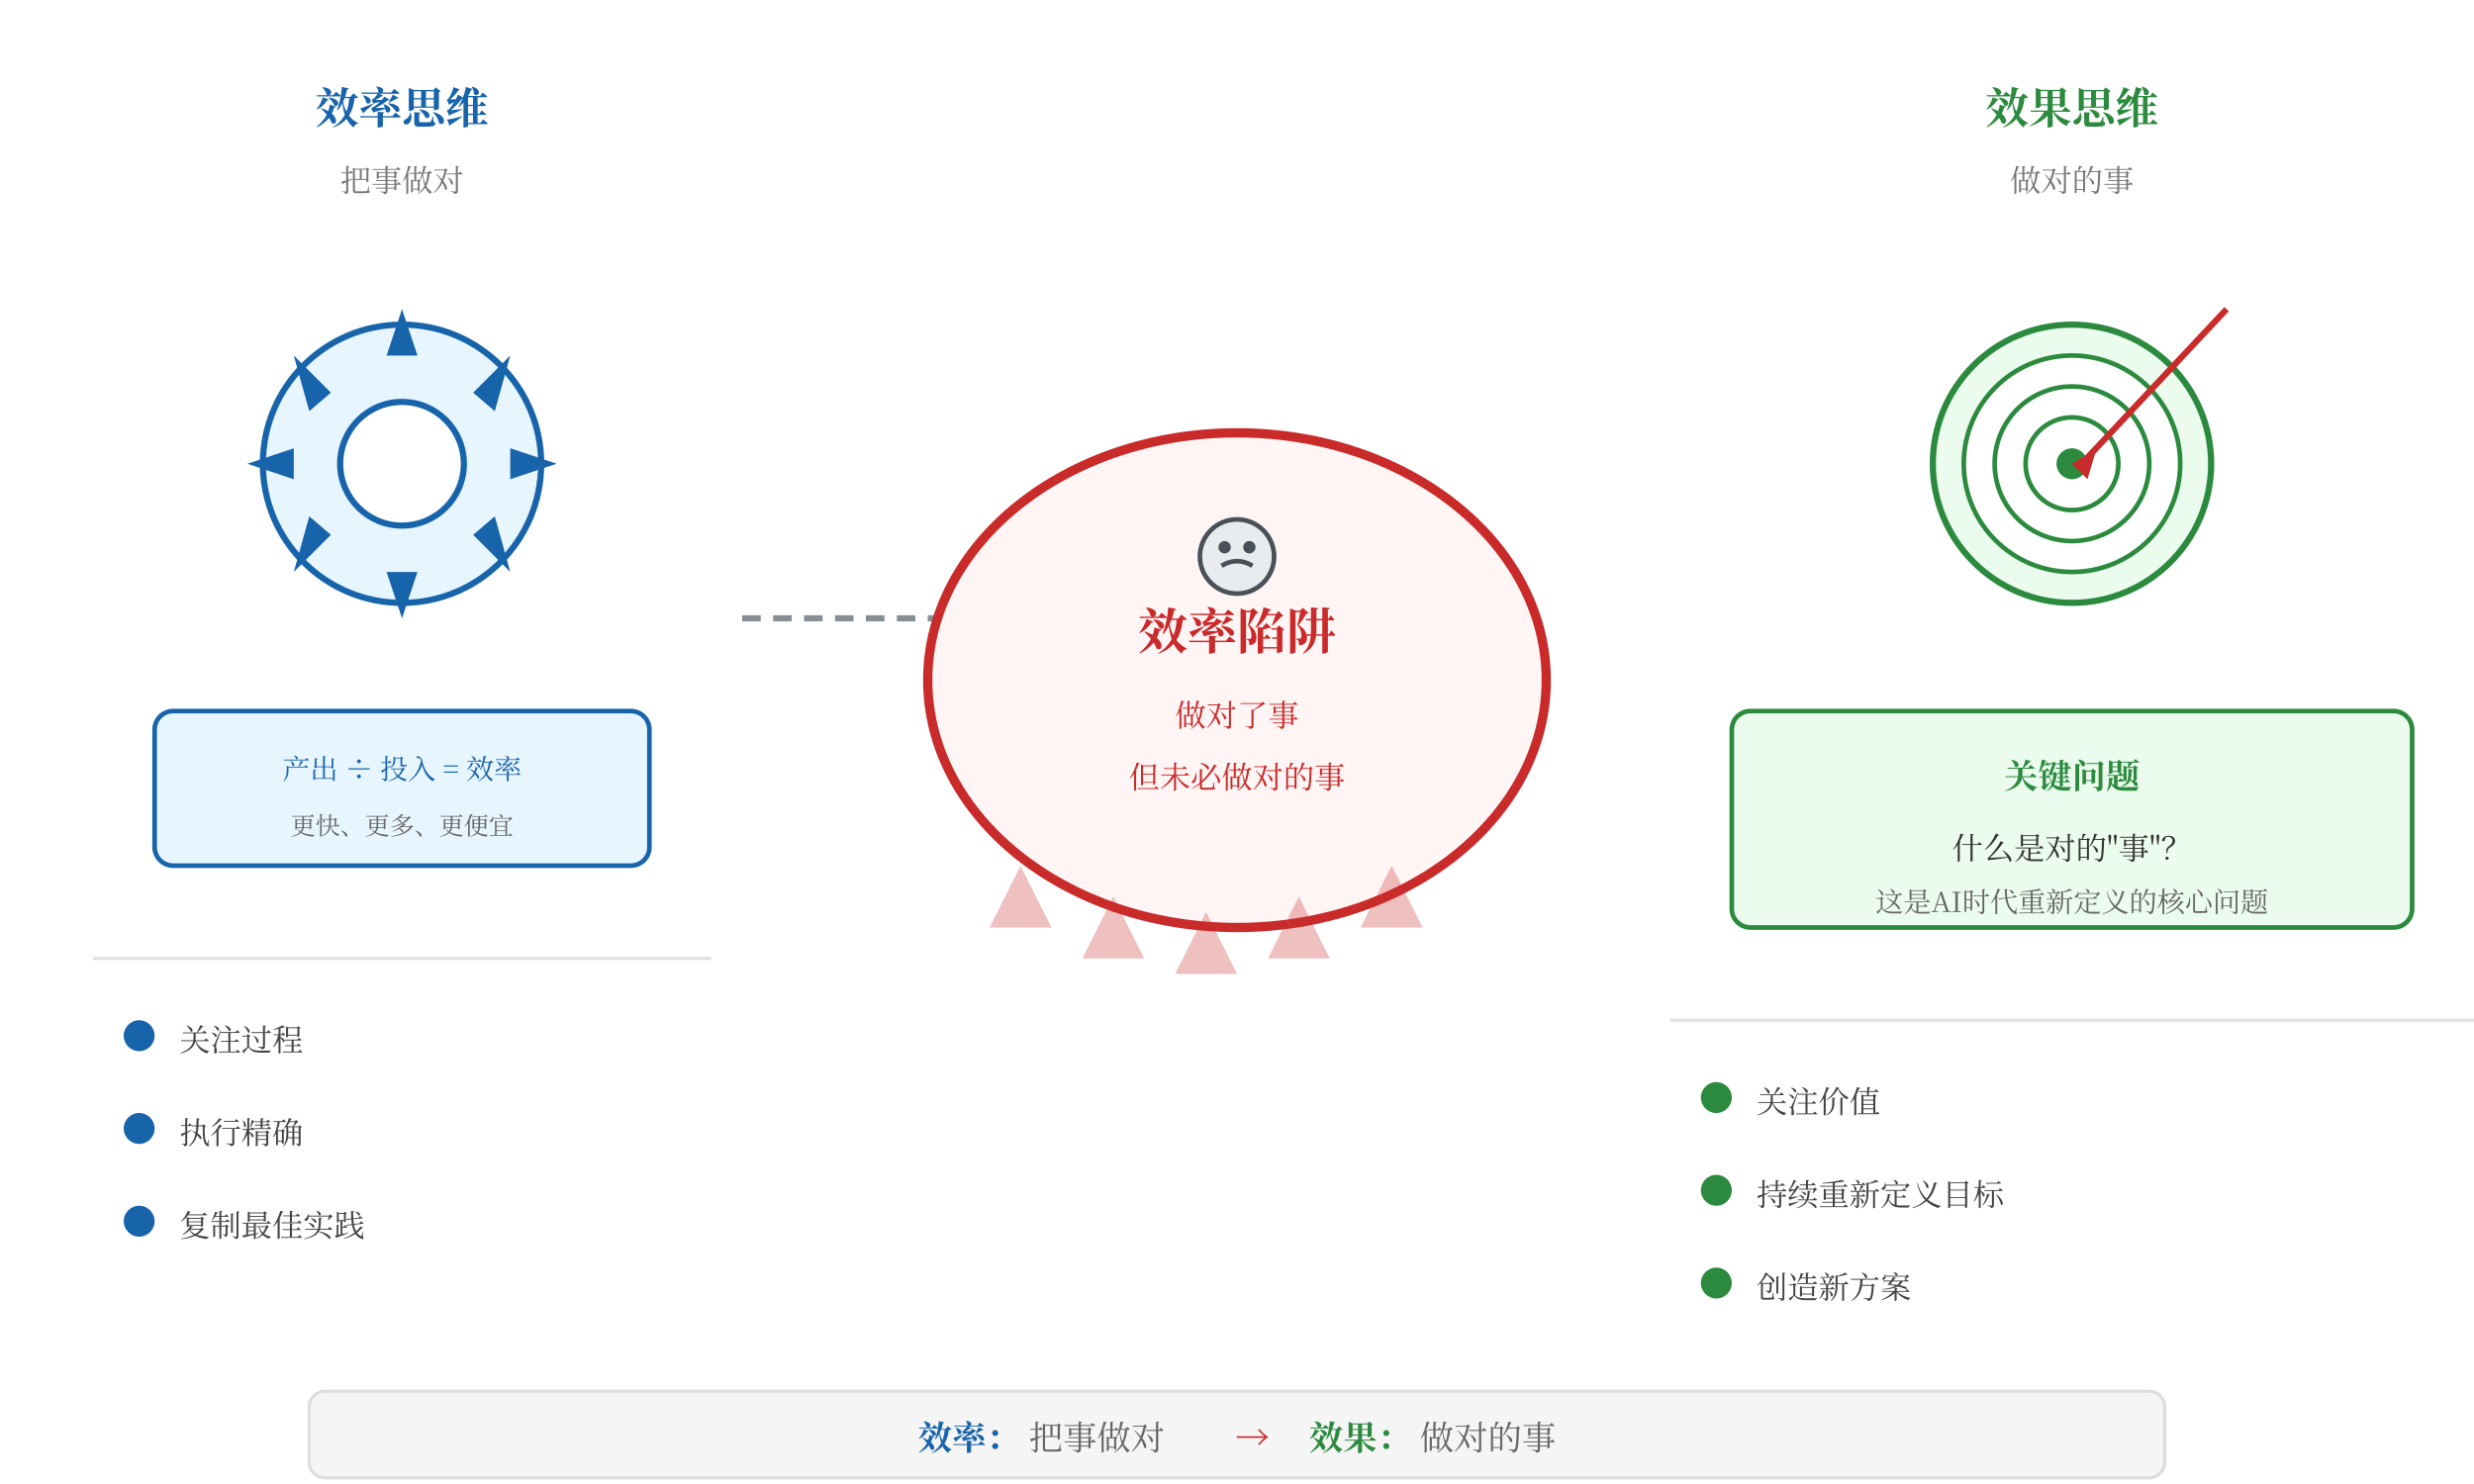
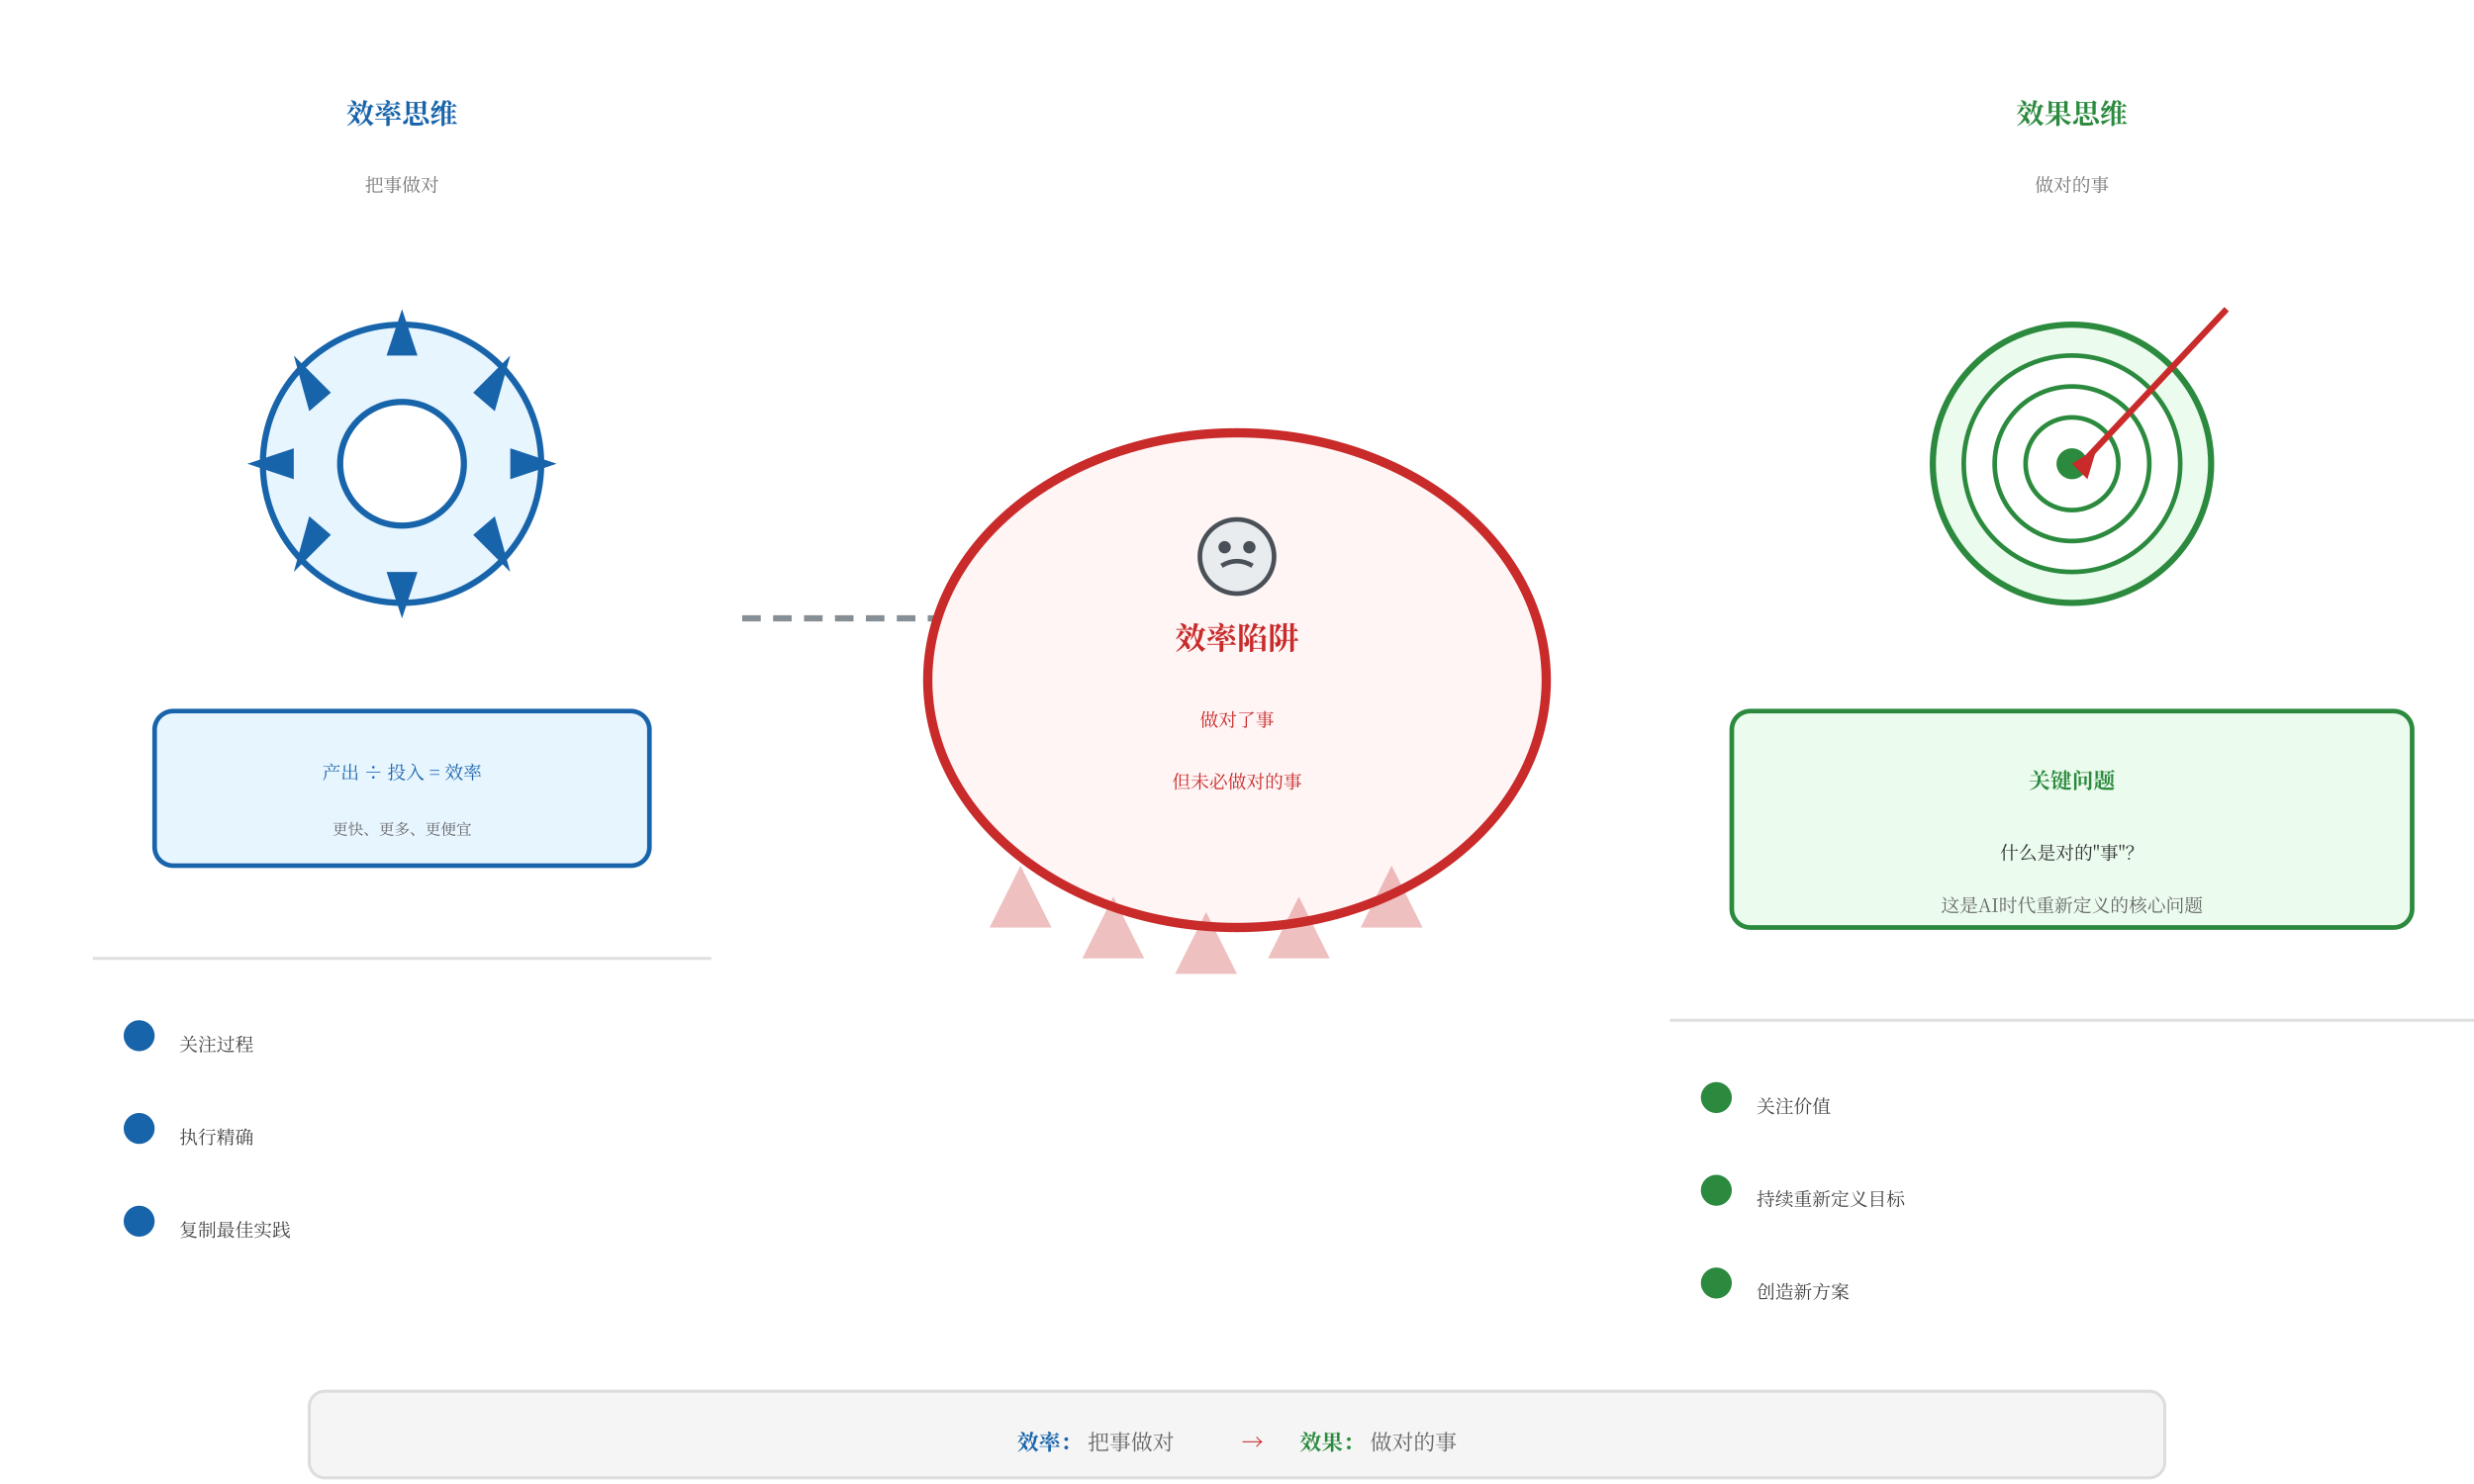
<svg xmlns="http://www.w3.org/2000/svg" viewBox="0 0 800 480" style="font-family: 'Noto Serif CJK SC', serif; background: #fefefe;">
  <rect width="800" height="480" fill="white" />
-   <text x="130" y="40" text-anchor="middle" font-size="14" font-weight="bold" fill="#1864ab">效率思维</text>
-   <text x="130" y="62" text-anchor="middle" font-size="10" fill="#777">把事做对</text>
+   <text x="130" y="40" text-anchor="middle" font-size="9" font-weight="bold" fill="#1864ab">效率思维</text>
+   <text x="130" y="62" text-anchor="middle" font-size="6" fill="#777">把事做对</text>
  <circle cx="130" cy="150" r="45" fill="#e7f5ff" stroke="#1864ab" stroke-width="2" />
  <circle cx="130" cy="150" r="20" fill="#fff" stroke="#1864ab" stroke-width="2" />
  <path d="M130 100 L125 115 L135 115 Z" fill="#1864ab" />
  <path d="M130 200 L125 185 L135 185 Z" fill="#1864ab" />
  <path d="M80 150 L95 145 L95 155 Z" fill="#1864ab" />
  <path d="M180 150 L165 145 L165 155 Z" fill="#1864ab" />
  <path d="M95 115 L107 127 L100 133 Z" fill="#1864ab" />
  <path d="M165 185 L153 173 L160 167 Z" fill="#1864ab" />
  <path d="M95 185 L107 173 L100 167 Z" fill="#1864ab" />
  <path d="M165 115 L153 127 L160 133 Z" fill="#1864ab" />
  <rect x="50" y="230" width="160" height="50" rx="6" fill="#e7f5ff" stroke="#1864ab" stroke-width="1.5" />
-   <text x="130" y="252" text-anchor="middle" font-size="9" fill="#1864ab">产出 ÷ 投入 = 效率</text>
-   <text x="130" y="270" text-anchor="middle" font-size="8" fill="#666">更快、更多、更便宜</text>
+   <text x="130" y="252" text-anchor="middle" font-size="6" fill="#1864ab">产出 ÷ 投入 = 效率</text>
+   <text x="130" y="270" text-anchor="middle" font-size="5" fill="#666">更快、更多、更便宜</text>
  <line x1="30" y1="310" x2="230" y2="310" stroke="#e0e0e0" stroke-width="1" />
  <circle cx="45" cy="335" r="5" fill="#1864ab" />
-   <text x="58" y="340" font-size="10" fill="#444">关注过程</text>
+   <text x="58" y="340" font-size="6" fill="#444">关注过程</text>
  <circle cx="45" cy="365" r="5" fill="#1864ab" />
-   <text x="58" y="370" font-size="10" fill="#444">执行精确</text>
+   <text x="58" y="370" font-size="6" fill="#444">执行精确</text>
  <circle cx="45" cy="395" r="5" fill="#1864ab" />
-   <text x="58" y="400" font-size="10" fill="#444">复制最佳实践</text>
+   <text x="58" y="400" font-size="6" fill="#444">复制最佳实践</text>
  <path d="M240 200 L320 200" fill="none" stroke="#868e96" stroke-width="2" stroke-dasharray="6,4" />
  <polygon points="320,200 310,195 310,205" fill="#868e96" />
  <ellipse cx="400" cy="220" rx="100" ry="80" fill="#fff5f5" stroke="#c92a2a" stroke-width="3" />
-   <text x="400" y="210" text-anchor="middle" font-size="16" font-weight="bold" fill="#c92a2a">效率陷阱</text>
-   <text x="400" y="235" text-anchor="middle" font-size="10" fill="#c92a2a">做对了事</text>
-   <text x="400" y="255" text-anchor="middle" font-size="10" fill="#c92a2a">但未必做对的事</text>
+   <text x="400" y="210" text-anchor="middle" font-size="10" font-weight="bold" fill="#c92a2a">效率陷阱</text>
+   <text x="400" y="235" text-anchor="middle" font-size="6" fill="#c92a2a">做对了事</text>
+   <text x="400" y="255" text-anchor="middle" font-size="6" fill="#c92a2a">但未必做对的事</text>
  <path d="M330 280 L340 300 L320 300 Z" fill="#c92a2a" opacity="0.3" />
  <path d="M360 290 L370 310 L350 310 Z" fill="#c92a2a" opacity="0.3" />
  <path d="M390 295 L400 315 L380 315 Z" fill="#c92a2a" opacity="0.3" />
  <path d="M420 290 L430 310 L410 310 Z" fill="#c92a2a" opacity="0.3" />
  <path d="M450 280 L460 300 L440 300 Z" fill="#c92a2a" opacity="0.3" />
  <circle cx="400" cy="180" r="12" fill="#e9ecef" stroke="#495057" stroke-width="1.5" />
  <circle cx="396" cy="177" r="2" fill="#495057" />
  <circle cx="404" cy="177" r="2" fill="#495057" />
  <path d="M395 183 Q400 180 405 183" fill="none" stroke="#495057" stroke-width="1.5" />
-   <text x="670" y="40" text-anchor="middle" font-size="14" font-weight="bold" fill="#2b8a3e">效果思维</text>
-   <text x="670" y="62" text-anchor="middle" font-size="10" fill="#777">做对的事</text>
+   <text x="670" y="40" text-anchor="middle" font-size="9" font-weight="bold" fill="#2b8a3e">效果思维</text>
+   <text x="670" y="62" text-anchor="middle" font-size="6" fill="#777">做对的事</text>
  <circle cx="670" cy="150" r="45" fill="#ebfbee" stroke="#2b8a3e" stroke-width="2" />
  <circle cx="670" cy="150" r="35" fill="#fff" stroke="#2b8a3e" stroke-width="1.5" />
  <circle cx="670" cy="150" r="25" fill="#fff" stroke="#2b8a3e" stroke-width="1.5" />
  <circle cx="670" cy="150" r="15" fill="#fff" stroke="#2b8a3e" stroke-width="1.5" />
  <circle cx="670" cy="150" r="5" fill="#2b8a3e" />
  <line x1="720" y1="100" x2="675" y2="148" stroke="#c92a2a" stroke-width="2" />
  <polygon points="670,150 678,145 675,155" fill="#c92a2a" />
  <rect x="560" y="230" width="220" height="70" rx="6" fill="#ebfbee" stroke="#2b8a3e" stroke-width="1.5" />
-   <text x="670" y="255" text-anchor="middle" font-size="11" font-weight="bold" fill="#2b8a3e">关键问题</text>
-   <text x="670" y="278" text-anchor="middle" font-size="10" fill="#333">什么是对的"事"？</text>
-   <text x="670" y="295" text-anchor="middle" font-size="9" fill="#666">这是AI时代重新定义的核心问题</text>
+   <text x="670" y="255" text-anchor="middle" font-size="7" font-weight="bold" fill="#2b8a3e">关键问题</text>
+   <text x="670" y="278" text-anchor="middle" font-size="6" fill="#333">什么是对的"事"？</text>
+   <text x="670" y="295" text-anchor="middle" font-size="6" fill="#666">这是AI时代重新定义的核心问题</text>
  <line x1="540" y1="330" x2="800" y2="330" stroke="#e0e0e0" stroke-width="1" />
  <circle cx="555" cy="355" r="5" fill="#2b8a3e" />
-   <text x="568" y="360" font-size="10" fill="#444">关注价值</text>
+   <text x="568" y="360" font-size="6" fill="#444">关注价值</text>
  <circle cx="555" cy="385" r="5" fill="#2b8a3e" />
-   <text x="568" y="390" font-size="10" fill="#444">持续重新定义目标</text>
+   <text x="568" y="390" font-size="6" fill="#444">持续重新定义目标</text>
  <circle cx="555" cy="415" r="5" fill="#2b8a3e" />
-   <text x="568" y="420" font-size="10" fill="#444">创造新方案</text>
+   <text x="568" y="420" font-size="6" fill="#444">创造新方案</text>
  <rect x="100" y="450" width="600" height="28" rx="5" fill="#f5f5f5" stroke="#ddd" stroke-width="1" />
-   <text x="400" y="469" text-anchor="middle" font-size="11">
+   <text x="400" y="469" text-anchor="middle" font-size="7">
    <tspan fill="#1864ab" font-weight="bold">效率：</tspan>
    <tspan fill="#666">把事做对</tspan>
    <tspan dx="20" fill="#c92a2a" font-weight="bold">→</tspan>
    <tspan dx="10" fill="#2b8a3e" font-weight="bold">效果：</tspan>
    <tspan fill="#666">做对的事</tspan>
  </text>
</svg>
